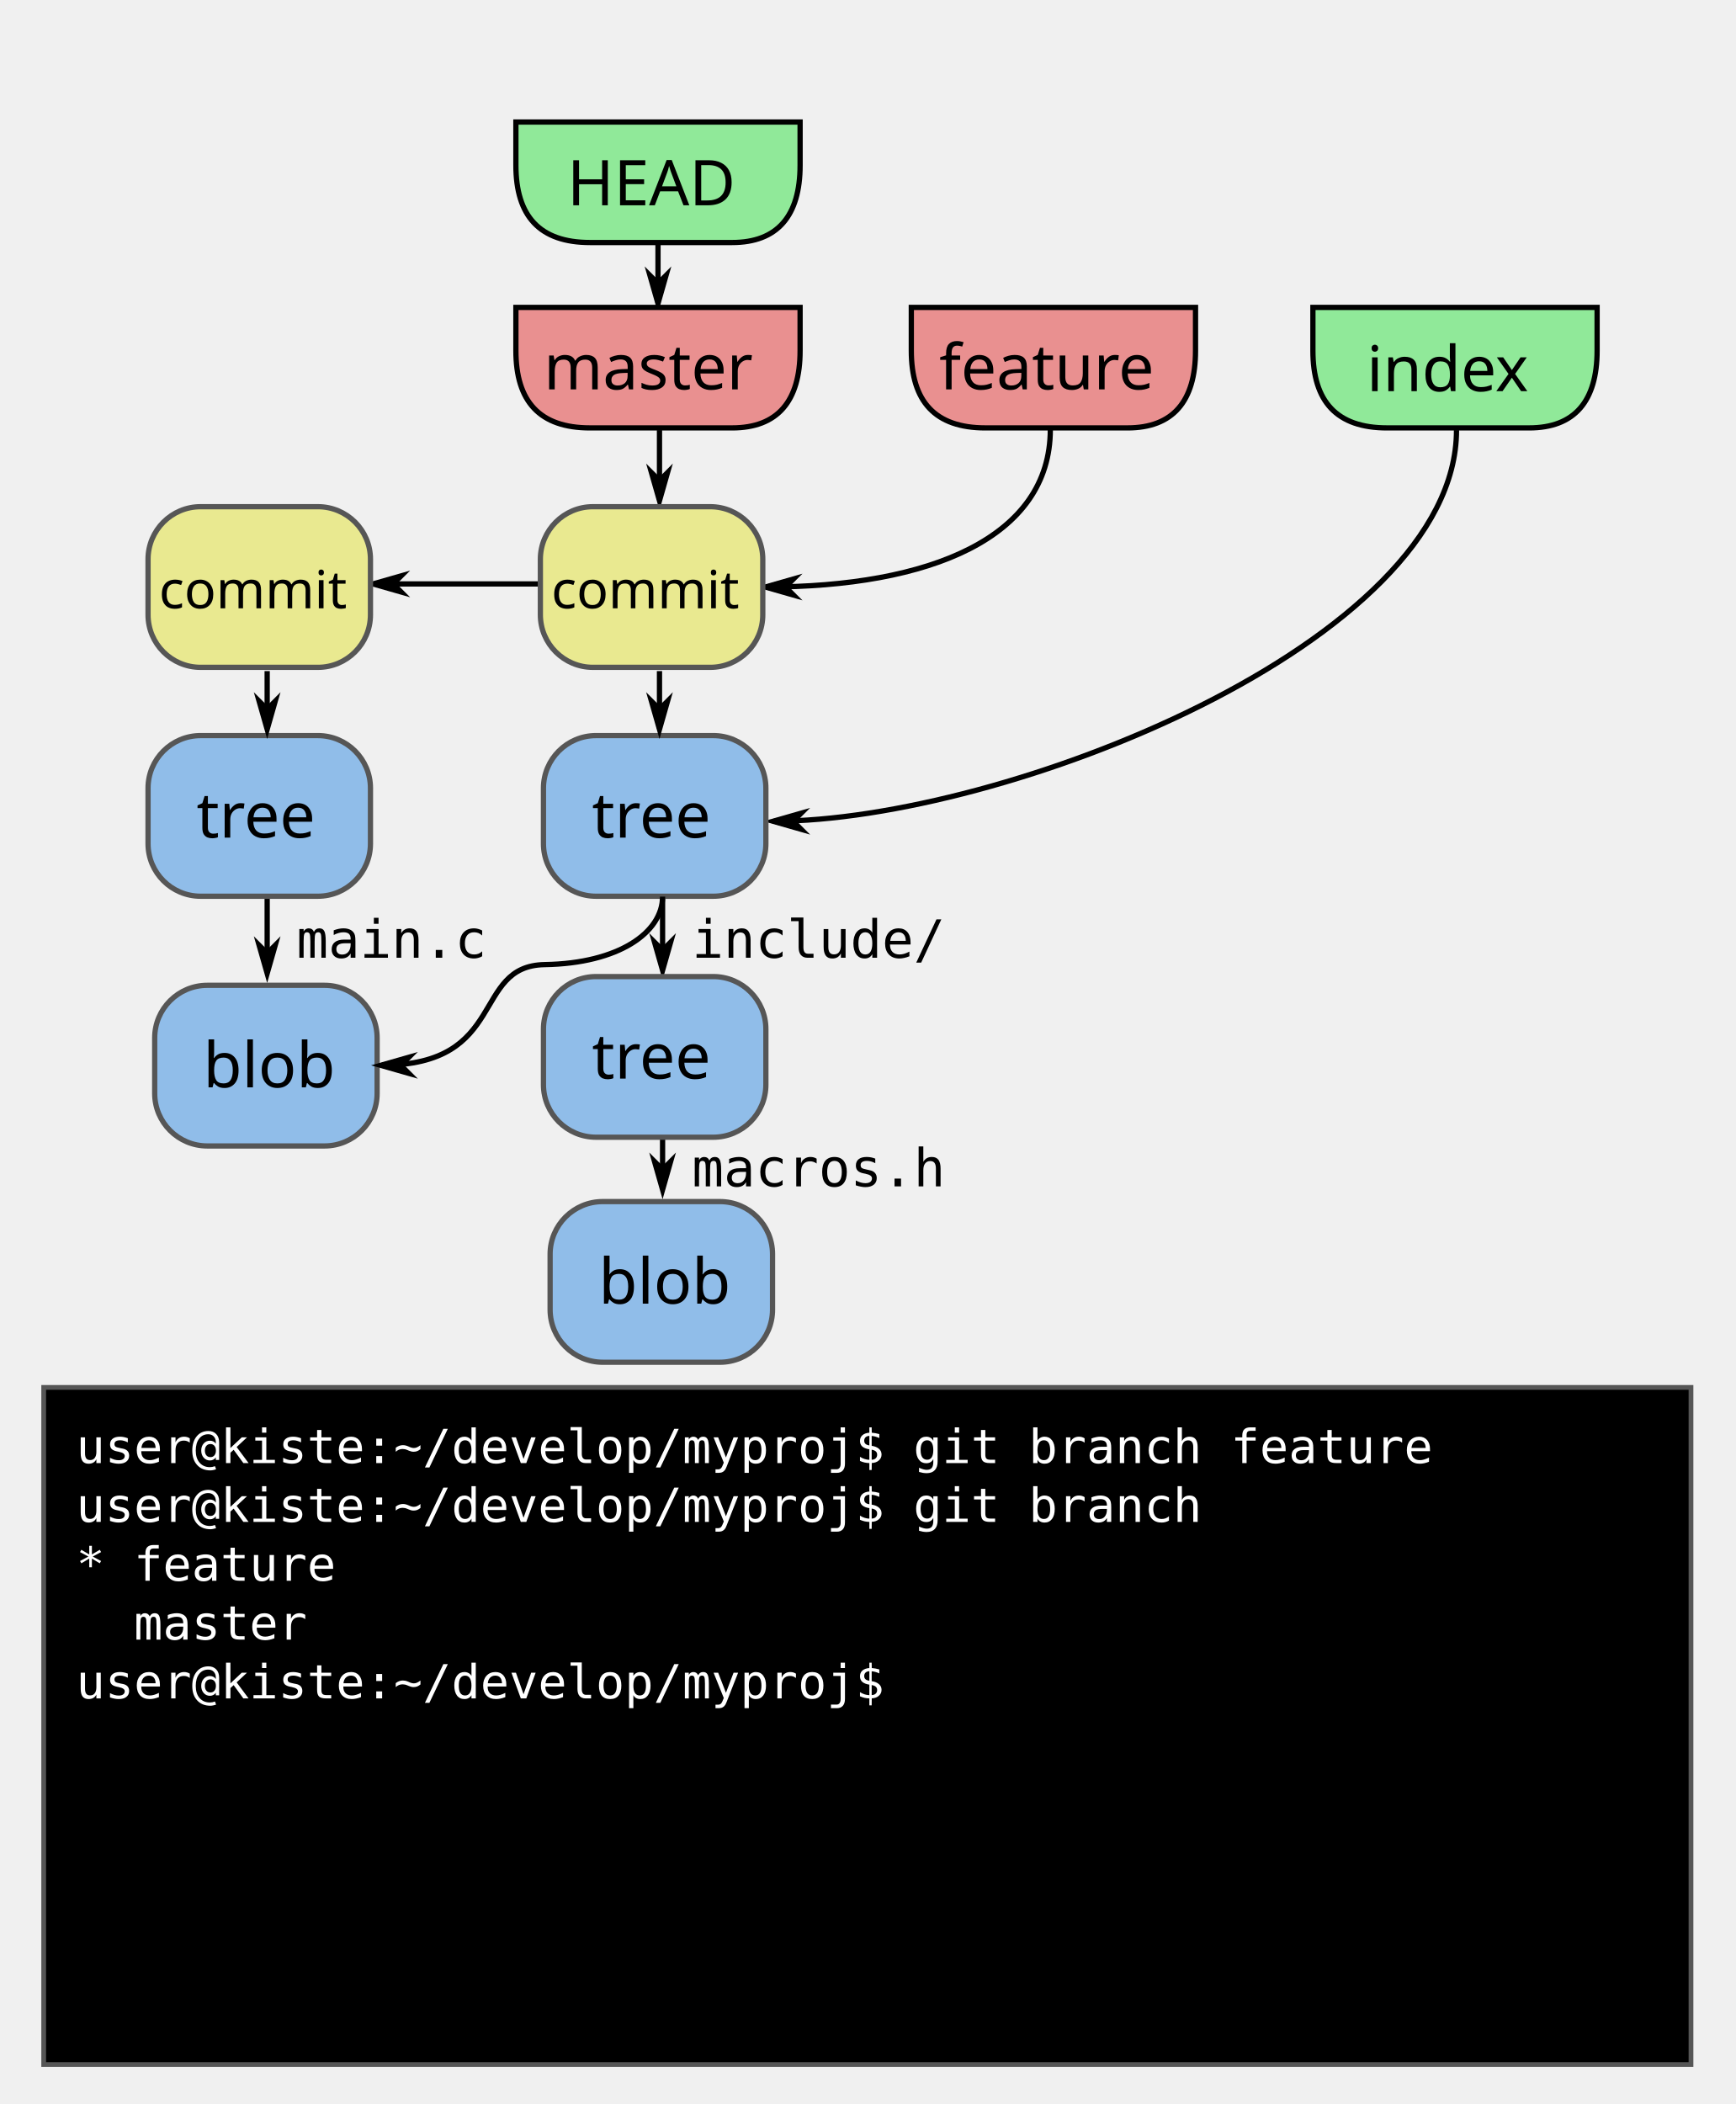
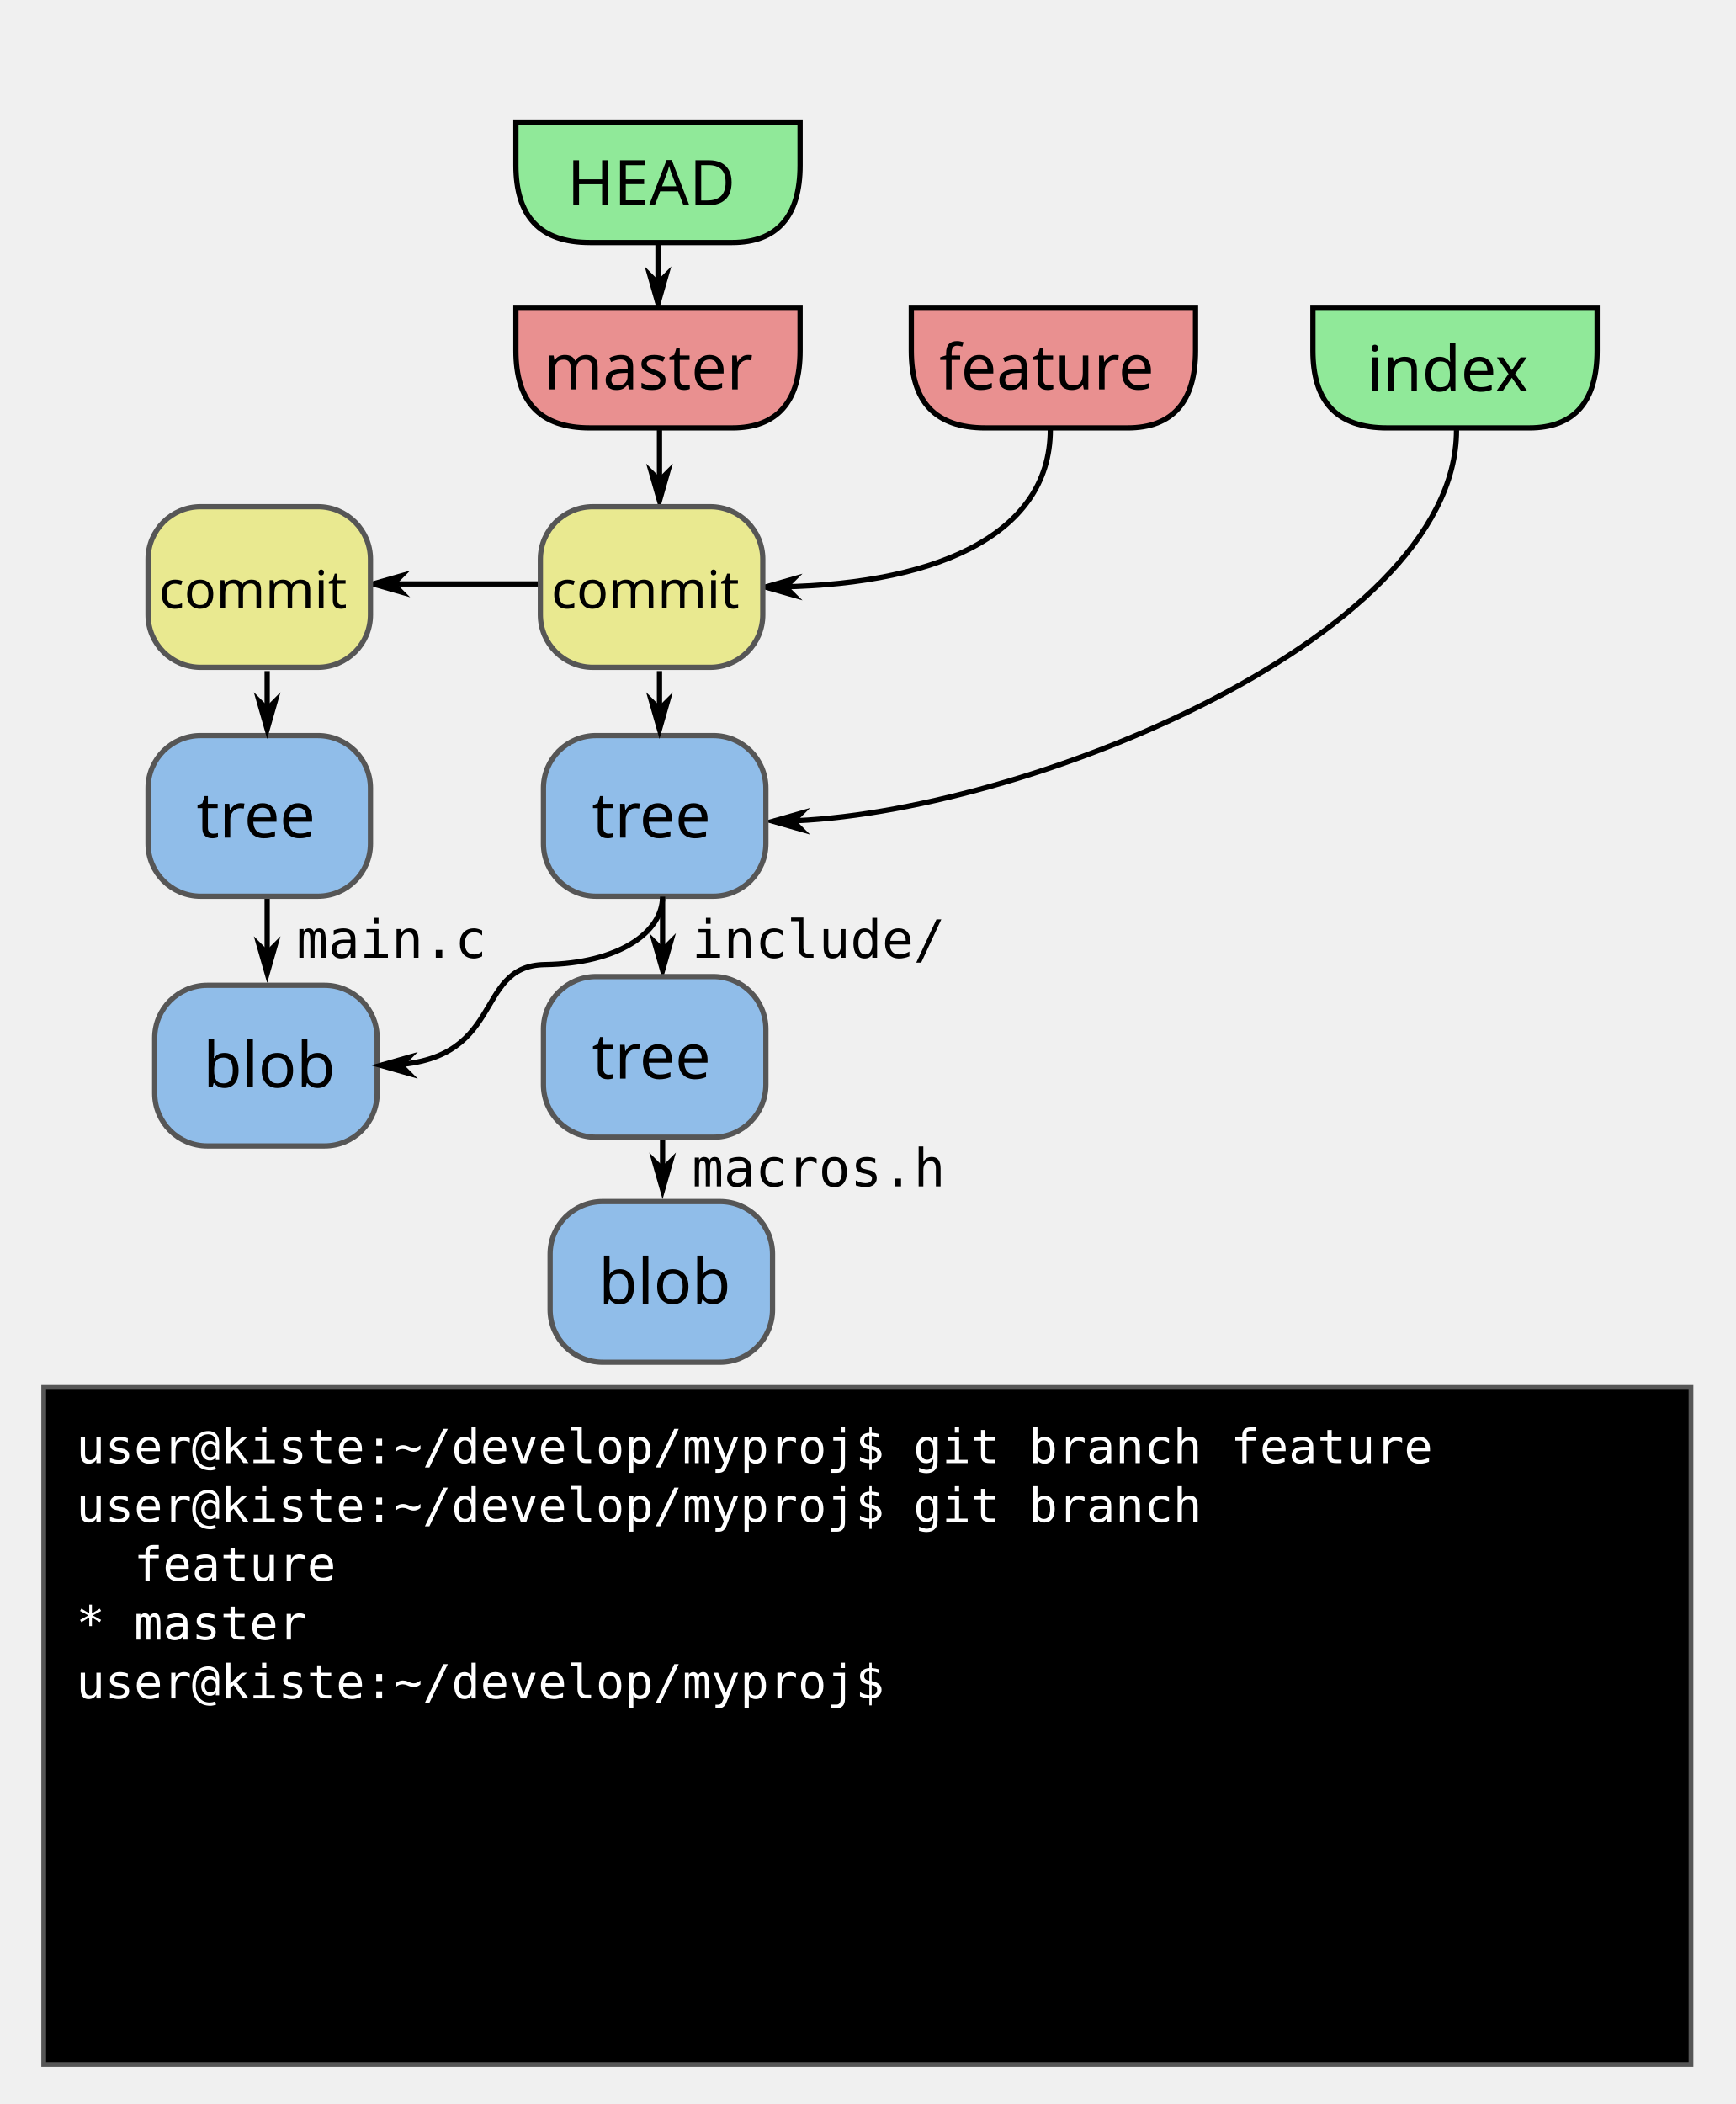
<svg xmlns="http://www.w3.org/2000/svg" width="330" height="400" id="svg4823" version="1.1">
  <defs id="defs4825">
    <marker orient="auto" refY="0" refX="0" id="Arrow1Sstart" style="overflow:visible">
      <path id="path5519" d="M 0,0 5,-5 -12.5,0 5,5 0,0 z" style="fill-rule:evenodd;stroke:#000000;stroke-width:1pt;marker-start:none" transform="matrix(0.2,0,0,0.2,1.2,0)" />
    </marker>
    <marker orient="auto" refY="0" refX="0" id="Arrow1Mstart" style="overflow:visible">
      <path id="path5513" d="M 0,0 5,-5 -12.5,0 5,5 0,0 z" style="fill-rule:evenodd;stroke:#000000;stroke-width:1pt;marker-start:none" transform="matrix(0.4,0,0,0.4,4,0)" />
    </marker>
    <marker orient="auto" refY="0" refX="0" id="Arrow1Mend" style="overflow:visible">
      <path id="path5516" d="M 0,0 5,-5 -12.5,0 5,5 0,0 z" style="fill-rule:evenodd;stroke:#000000;stroke-width:1pt;marker-start:none" transform="matrix(-0.4,0,0,-0.4,-4,0)" />
    </marker>
    <marker orient="auto" refY="0" refX="0" id="Arrow2Lend" style="overflow:visible">
      <path id="path5528" style="font-size:12px;fill-rule:evenodd;stroke-width:0.625;stroke-linejoin:round" d="M 8.719,4.034 -2.207,0.016 8.719,-4.002 c -1.745,2.372 -1.735,5.617 -6e-7,8.035 z" transform="matrix(-1.1,0,0,-1.1,-1.1,0)" />
    </marker>
    <marker orient="auto" refY="0" refX="0" id="Arrow1Mend-3" style="overflow:visible">
      <path id="path5516-8" d="M 0,0 5,-5 -12.5,0 5,5 0,0 z" style="fill-rule:evenodd;stroke:#000000;stroke-width:1pt;marker-start:none" transform="matrix(-0.4,0,0,-0.4,-4,0)" />
    </marker>
    <marker orient="auto" refY="0" refX="0" id="marker3739" style="overflow:visible">
      <path id="path3741" d="M 0,0 5,-5 -12.5,0 5,5 0,0 z" style="fill-rule:evenodd;stroke:#000000;stroke-width:1pt;marker-start:none" transform="matrix(-0.4,0,0,-0.4,-4,0)" />
    </marker>
    <marker orient="auto" refY="0" refX="0" id="marker3743" style="overflow:visible">
      <path id="path3745" d="M 0,0 5,-5 -12.5,0 5,5 0,0 z" style="fill-rule:evenodd;stroke:#000000;stroke-width:1pt;marker-start:none" transform="matrix(-0.4,0,0,-0.4,-4,0)" />
    </marker>
    <marker orient="auto" refY="0" refX="0" id="marker3747" style="overflow:visible">
      <path id="path3749" d="M 0,0 5,-5 -12.5,0 5,5 0,0 z" style="fill-rule:evenodd;stroke:#000000;stroke-width:1pt;marker-start:none" transform="matrix(-0.4,0,0,-0.4,-4,0)" />
    </marker>
    <marker orient="auto" refY="0" refX="0" id="marker3751" style="overflow:visible">
      <path id="path3753" d="M 0,0 5,-5 -12.5,0 5,5 0,0 z" style="fill-rule:evenodd;stroke:#000000;stroke-width:1pt;marker-start:none" transform="matrix(-0.4,0,0,-0.4,-4,0)" />
    </marker>
    <marker orient="auto" refY="0" refX="0" id="marker3755" style="overflow:visible">
      <path id="path3757" d="M 0,0 5,-5 -12.5,0 5,5 0,0 z" style="fill-rule:evenodd;stroke:#000000;stroke-width:1pt;marker-start:none" transform="matrix(-0.4,0,0,-0.4,-4,0)" />
    </marker>
    <marker orient="auto" refY="0" refX="0" id="marker3759" style="overflow:visible">
      <path id="path3761" d="M 0,0 5,-5 -12.5,0 5,5 0,0 z" style="fill-rule:evenodd;stroke:#000000;stroke-width:1pt;marker-start:none" transform="matrix(-0.4,0,0,-0.4,-4,0)" />
    </marker>
    <marker orient="auto" refY="0" refX="0" id="Arrow1Mend-9" style="overflow:visible">
      <path id="path5516-6" d="M 0,0 5,-5 -12.5,0 5,5 0,0 z" style="fill-rule:evenodd;stroke:#000000;stroke-width:1pt;marker-start:none" transform="matrix(-0.4,0,0,-0.4,-4,0)" />
    </marker>
    <marker orient="auto" refY="0" refX="0" id="marker6831" style="overflow:visible">
      <path id="path6833" d="M 0,0 5,-5 -12.5,0 5,5 0,0 z" style="fill-rule:evenodd;stroke:#000000;stroke-width:1pt;marker-start:none" transform="matrix(-0.4,0,0,-0.4,-4,0)" />
    </marker>
  </defs>
  <g id="layer1" transform="translate(0,-652.3622)">
    <path style="fill:none;stroke:#000000;stroke-width:1px;stroke-linecap:butt;stroke-linejoin:miter;stroke-opacity:1;marker-end:url(#marker6831)" d="m 199.706,81.645 c 0,20.566 -22.902,29.956 -54.038,29.956" id="path10180" transform="translate(0,652.3622)" />
    <path style="fill:none;stroke:#000000;stroke-width:1px;stroke-linecap:butt;stroke-linejoin:miter;stroke-opacity:1;marker-end:url(#marker6831)" d="m 102.79,111.013 -31.718,0" id="path9329" transform="translate(0,652.3622)" />
    <path style="fill:none;stroke:#000000;stroke-width:1px;stroke-linecap:butt;stroke-linejoin:miter;stroke-opacity:1;marker-end:url(#Arrow1Mend)" d="m 125.982,822.238 0,14.449" id="path9176" />
    <path style="fill:none;stroke:#000000;stroke-width:1px;stroke-linecap:butt;stroke-linejoin:miter;stroke-opacity:1;marker-end:url(#marker3759)" d="m 125.11,697.59 0,12.335" id="path5773" />
    <g id="g7484" transform="translate(-31.71806,14.39057)">
      <path transform="translate(0,652.3622)" id="path7478" d="m 129.809,44.053 0,8.223 c 0,9.644 4.495,14.684 14.097,14.684 l 27.019,0 c 8.617,0 12.922,-5.059 12.922,-14.684 l 0,-8.223 -54.038,0 z" style="fill:#e99090;fill-opacity:1;stroke:#000000;stroke-width:1px;stroke-linecap:butt;stroke-linejoin:miter;stroke-opacity:1" />
      <text id="text7480" y="711.997" x="135.113" style="font-size:12px;font-style:normal;font-variant:normal;font-weight:normal;font-stretch:normal;fill:#000000;fill-opacity:1;stroke:none;font-family:Sans;-inkscape-font-specification:Sans" xml:space="preserve">
        <tspan y="711.997" x="135.113" id="tspan7482">master</tspan>
      </text>
    </g>
    <g id="g5291" transform="translate(-193.8326,0)">
      <path style="fill:#90e999;fill-opacity:1;stroke:#000000;stroke-width:1px;stroke-linecap:butt;stroke-linejoin:miter;stroke-opacity:1" d="m 291.924,675.563 0,8.223 c 0,9.644 4.495,14.684 14.097,14.684 l 27.019,0 c 8.617,0 12.922,-5.059 12.922,-14.684 l 0,-8.223 -54.038,0 z" id="path7502" />
      <text xml:space="preserve" style="font-size:12px;font-style:normal;font-variant:normal;font-weight:normal;font-stretch:normal;fill:#000000;fill-opacity:1;stroke:none;font-family:Sans;-inkscape-font-specification:Sans" x="301.678" y="691.391" id="text7504">
        <tspan id="tspan7506" x="301.678" y="691.391">HEAD</tspan>
      </text>
    </g>
    <g id="g5296" transform="translate(-118.0617,-1.9999998e-6)">
      <path id="path5283" d="m 367.695,710.806 0,8.223 c 0,9.644 4.495,14.684 14.097,14.684 l 27.019,0 c 8.617,0 12.922,-5.059 12.922,-14.684 l 0,-8.223 -54.038,0 z" style="fill:#90e999;fill-opacity:1;stroke:#000000;stroke-width:1px;stroke-linecap:butt;stroke-linejoin:miter;stroke-opacity:1" />
      <text id="text5285" y="726.733" x="377.927" style="font-size:12px;font-style:normal;font-variant:normal;font-weight:normal;font-stretch:normal;fill:#000000;fill-opacity:1;stroke:none;font-family:Sans;-inkscape-font-specification:Sans" xml:space="preserve">
        <tspan y="726.733" x="377.927" id="tspan5287">index</tspan>
      </text>
    </g>
    <rect style="fill:#000000;fill-opacity:1;fill-rule:nonzero;stroke:#565656;stroke-width:0.903;stroke-miterlimit:4;stroke-opacity:1;stroke-dasharray:none;stroke-dashoffset:0" id="rect8970" width="313.214" height="128.729" x="8.307" y="916.127" />
    <text xml:space="preserve" style="font-size:9.032px;font-style:normal;font-variant:normal;font-weight:normal;font-stretch:normal;fill:#ffffff;fill-opacity:1;stroke:none;font-family:Monospace;-inkscape-font-specification:Monospace" x="14.344" y="939.22" id="text8946" transform="scale(1.009356,0.990731)">
      <tspan x="14.344" y="939.22" id="tspan8175">user@kiste:~/develop/myproj$ git branch feature</tspan>
      <tspan x="14.344" y="950.51" id="tspan8592">user@kiste:~/develop/myproj$ git branch</tspan>
-       <tspan x="14.344" y="961.799" id="tspan2757">* feature</tspan>
-       <tspan x="14.344" y="973.089" id="tspan2759">  master</tspan>
+       <tspan x="14.344" y="961.799" id="tspan2757">  feature</tspan>
+       <tspan x="14.344" y="973.089" id="tspan2759">* master</tspan>
      <tspan x="14.344" y="984.378" id="tspan2761">user@kiste:~/develop/myproj$ </tspan>
      <tspan x="14.344" y="995.668" id="tspan8112" />
      <tspan x="14.344" y="1006.957" id="tspan8114" />
      <tspan x="14.344" y="1018.247" id="tspan8116" />
    </text>
    <path style="fill:none;stroke:#000000;stroke-width:1px;stroke-linecap:butt;stroke-linejoin:miter;stroke-opacity:1;marker-end:url(#Arrow1Mend)" d="m 50.798,822.825 0,14.449" id="path7544" />
    <g id="g8504">
      <rect ry="10" rx="10" y="792.207" x="28.148" height="30.543" width="42.291" id="rect7120" style="fill:#90bde9;fill-opacity:1;fill-rule:nonzero;stroke:#565656;stroke-opacity:1" />
      <text xml:space="preserve" style="font-size:12px;font-style:normal;font-variant:normal;font-weight:normal;font-stretch:normal;fill:#000000;fill-opacity:1;stroke:none;font-family:Sans;-inkscape-font-specification:Sans" x="37.37" y="811.607" id="text7122">
        <tspan id="tspan7124" x="37.37" y="811.607">tree</tspan>
      </text>
    </g>
    <rect style="fill:#90bde9;fill-opacity:1;fill-rule:nonzero;stroke:#565656;stroke-opacity:1" id="rect7536" width="42.291" height="30.543" x="29.414" y="839.683" rx="10" ry="10" />
    <text id="text7538" y="859.083" x="38.636" style="font-size:12px;font-style:normal;font-variant:normal;font-weight:normal;font-stretch:normal;fill:#000000;fill-opacity:1;stroke:none;font-family:Sans;-inkscape-font-specification:Sans" xml:space="preserve">
      <tspan y="859.083" x="38.636" id="tspan7540">blob</tspan>
    </text>
    <path id="path6874" d="m 276.936,734.132 c 0,40.486 -86.342,74.361 -129.809,74.361" style="fill:none;stroke:#000000;stroke-width:1px;stroke-linecap:butt;stroke-linejoin:miter;stroke-opacity:1;marker-end:url(#Arrow1Mend)" />
    <text xml:space="preserve" style="font-size:10px;font-style:normal;font-variant:normal;font-weight:normal;font-stretch:normal;fill:#000000;fill-opacity:1;stroke:none;font-family:Monospace;-inkscape-font-specification:Monospace" x="56.388" y="834.447" id="text6882">
      <tspan id="tspan6884" x="56.388" y="834.447">main.c</tspan>
    </text>
    <g id="g8499" transform="translate(-0.6331062,0)">
      <rect ry="10" rx="10" y="748.691" x="28.781" height="30.543" width="42.291" id="rect4835" style="fill:#e9e990;fill-opacity:1;fill-rule:nonzero;stroke:#565656;stroke-opacity:1" />
      <text id="text5347" y="768.012" x="30.867" style="font-size:10px;font-style:normal;font-variant:normal;font-weight:normal;font-stretch:normal;fill:#000000;fill-opacity:1;stroke:none;font-family:Sans;-inkscape-font-specification:Sans" xml:space="preserve">
        <tspan y="768.012" x="30.867" id="tspan5349">commit</tspan>
      </text>
    </g>
    <path id="path8167" d="m 50.798,779.947 0,10.925" style="fill:none;stroke:#000000;stroke-width:1px;stroke-linecap:butt;stroke-linejoin:miter;stroke-opacity:1;marker-end:url(#Arrow1Mend)" />
    <path style="fill:none;stroke:#000000;stroke-width:1px;stroke-linecap:butt;stroke-linejoin:miter;stroke-opacity:1;marker-end:url(#Arrow1Mend)" d="m 125.394,734.132 0,13.274" id="path8169" />
    <path id="path8551" d="m 125.982,863.941 0,14.449" style="fill:none;stroke:#000000;stroke-width:1px;stroke-linecap:butt;stroke-linejoin:miter;stroke-opacity:1;marker-end:url(#Arrow1Mend)" />
    <g id="g8553" transform="translate(75.18355,0)">
      <rect style="fill:#90bde9;fill-opacity:1;fill-rule:nonzero;stroke:#565656;stroke-opacity:1" id="rect8555" width="42.291" height="30.543" x="28.148" y="792.207" rx="10" ry="10" />
      <text id="text8557" y="811.607" x="37.37" style="font-size:12px;font-style:normal;font-variant:normal;font-weight:normal;font-stretch:normal;fill:#000000;fill-opacity:1;stroke:none;font-family:Sans;-inkscape-font-specification:Sans" xml:space="preserve">
        <tspan y="811.607" x="37.37" id="tspan8559">tree</tspan>
      </text>
    </g>
    <rect ry="10" rx="10" y="880.799" x="104.598" height="30.543" width="42.291" id="rect8561" style="fill:#90bde9;fill-opacity:1;fill-rule:nonzero;stroke:#565656;stroke-opacity:1" />
    <text xml:space="preserve" style="font-size:12px;font-style:normal;font-variant:normal;font-weight:normal;font-stretch:normal;fill:#000000;fill-opacity:1;stroke:none;font-family:Sans;-inkscape-font-specification:Sans" x="113.819" y="900.199" id="text8563">
      <tspan id="tspan8565" x="113.819" y="900.199">blob</tspan>
    </text>
    <text id="text8567" y="877.913" x="131.571" style="font-size:10px;font-style:normal;font-variant:normal;font-weight:normal;font-stretch:normal;fill:#000000;fill-opacity:1;stroke:none;font-family:Monospace;-inkscape-font-specification:Monospace" xml:space="preserve">
      <tspan y="877.913" x="131.571" id="tspan8569">macros.h</tspan>
    </text>
    <path style="fill:none;stroke:#000000;stroke-width:1px;stroke-linecap:butt;stroke-linejoin:miter;stroke-opacity:1;marker-end:url(#Arrow1Mend)" d="m 125.982,822.825 c 0,6.814 -8.343,12.696 -22.393,12.922 -14.05,0.227 -6.877,19.148 -31.057,19.148" id="path8571" />
    <g transform="translate(75.18355,45.81498)" id="g9168">
      <rect ry="10" rx="10" y="792.207" x="28.148" height="30.543" width="42.291" id="rect9170" style="fill:#90bde9;fill-opacity:1;fill-rule:nonzero;stroke:#565656;stroke-opacity:1" />
      <text xml:space="preserve" style="font-size:12px;font-style:normal;font-variant:normal;font-weight:normal;font-stretch:normal;fill:#000000;fill-opacity:1;stroke:none;font-family:Sans;-inkscape-font-specification:Sans" x="37.37" y="811.607" id="text9172">
        <tspan id="tspan9174" x="37.37" y="811.607">tree</tspan>
      </text>
    </g>
    <text xml:space="preserve" style="font-size:10px;font-style:normal;font-variant:normal;font-weight:normal;font-stretch:normal;fill:#000000;fill-opacity:1;stroke:none;font-family:Monospace;-inkscape-font-specification:Monospace" x="131.571" y="834.447" id="text9178">
      <tspan id="tspan9180" x="131.571" y="834.447">include/</tspan>
    </text>
    <g transform="translate(73.96308,0)" id="g9319">
      <rect style="fill:#e9e990;fill-opacity:1;fill-rule:nonzero;stroke:#565656;stroke-opacity:1" id="rect9321" width="42.291" height="30.543" x="28.781" y="748.691" rx="10" ry="10" />
      <text xml:space="preserve" style="font-size:10px;font-style:normal;font-variant:normal;font-weight:normal;font-stretch:normal;fill:#000000;fill-opacity:1;stroke:none;font-family:Sans;-inkscape-font-specification:Sans" x="30.867" y="768.012" id="text9323">
        <tspan id="tspan9325" x="30.867" y="768.012">commit</tspan>
      </text>
    </g>
    <path style="fill:none;stroke:#000000;stroke-width:1px;stroke-linecap:butt;stroke-linejoin:miter;stroke-opacity:1;marker-end:url(#Arrow1Mend)" d="m 125.394,779.947 0,10.925" id="path9327" />
    <path id="path10171" d="m 173.275,710.806 0,8.223 c 0,9.644 4.495,14.684 14.097,14.684 l 27.019,0 c 8.617,0 12.922,-5.059 12.922,-14.684 l 0,-8.223 -54.038,0 z" style="fill:#e99090;fill-opacity:1;stroke:#000000;stroke-width:1px;stroke-linecap:butt;stroke-linejoin:miter;stroke-opacity:1" />
    <text id="text10173" y="726.387" x="178.579" style="font-size:12px;font-style:normal;font-variant:normal;font-weight:normal;font-stretch:normal;fill:#000000;fill-opacity:1;stroke:none;font-family:Sans;-inkscape-font-specification:Sans" xml:space="preserve">
      <tspan y="726.387" x="178.579" id="tspan10175">feature</tspan>
    </text>
  </g>
</svg>
